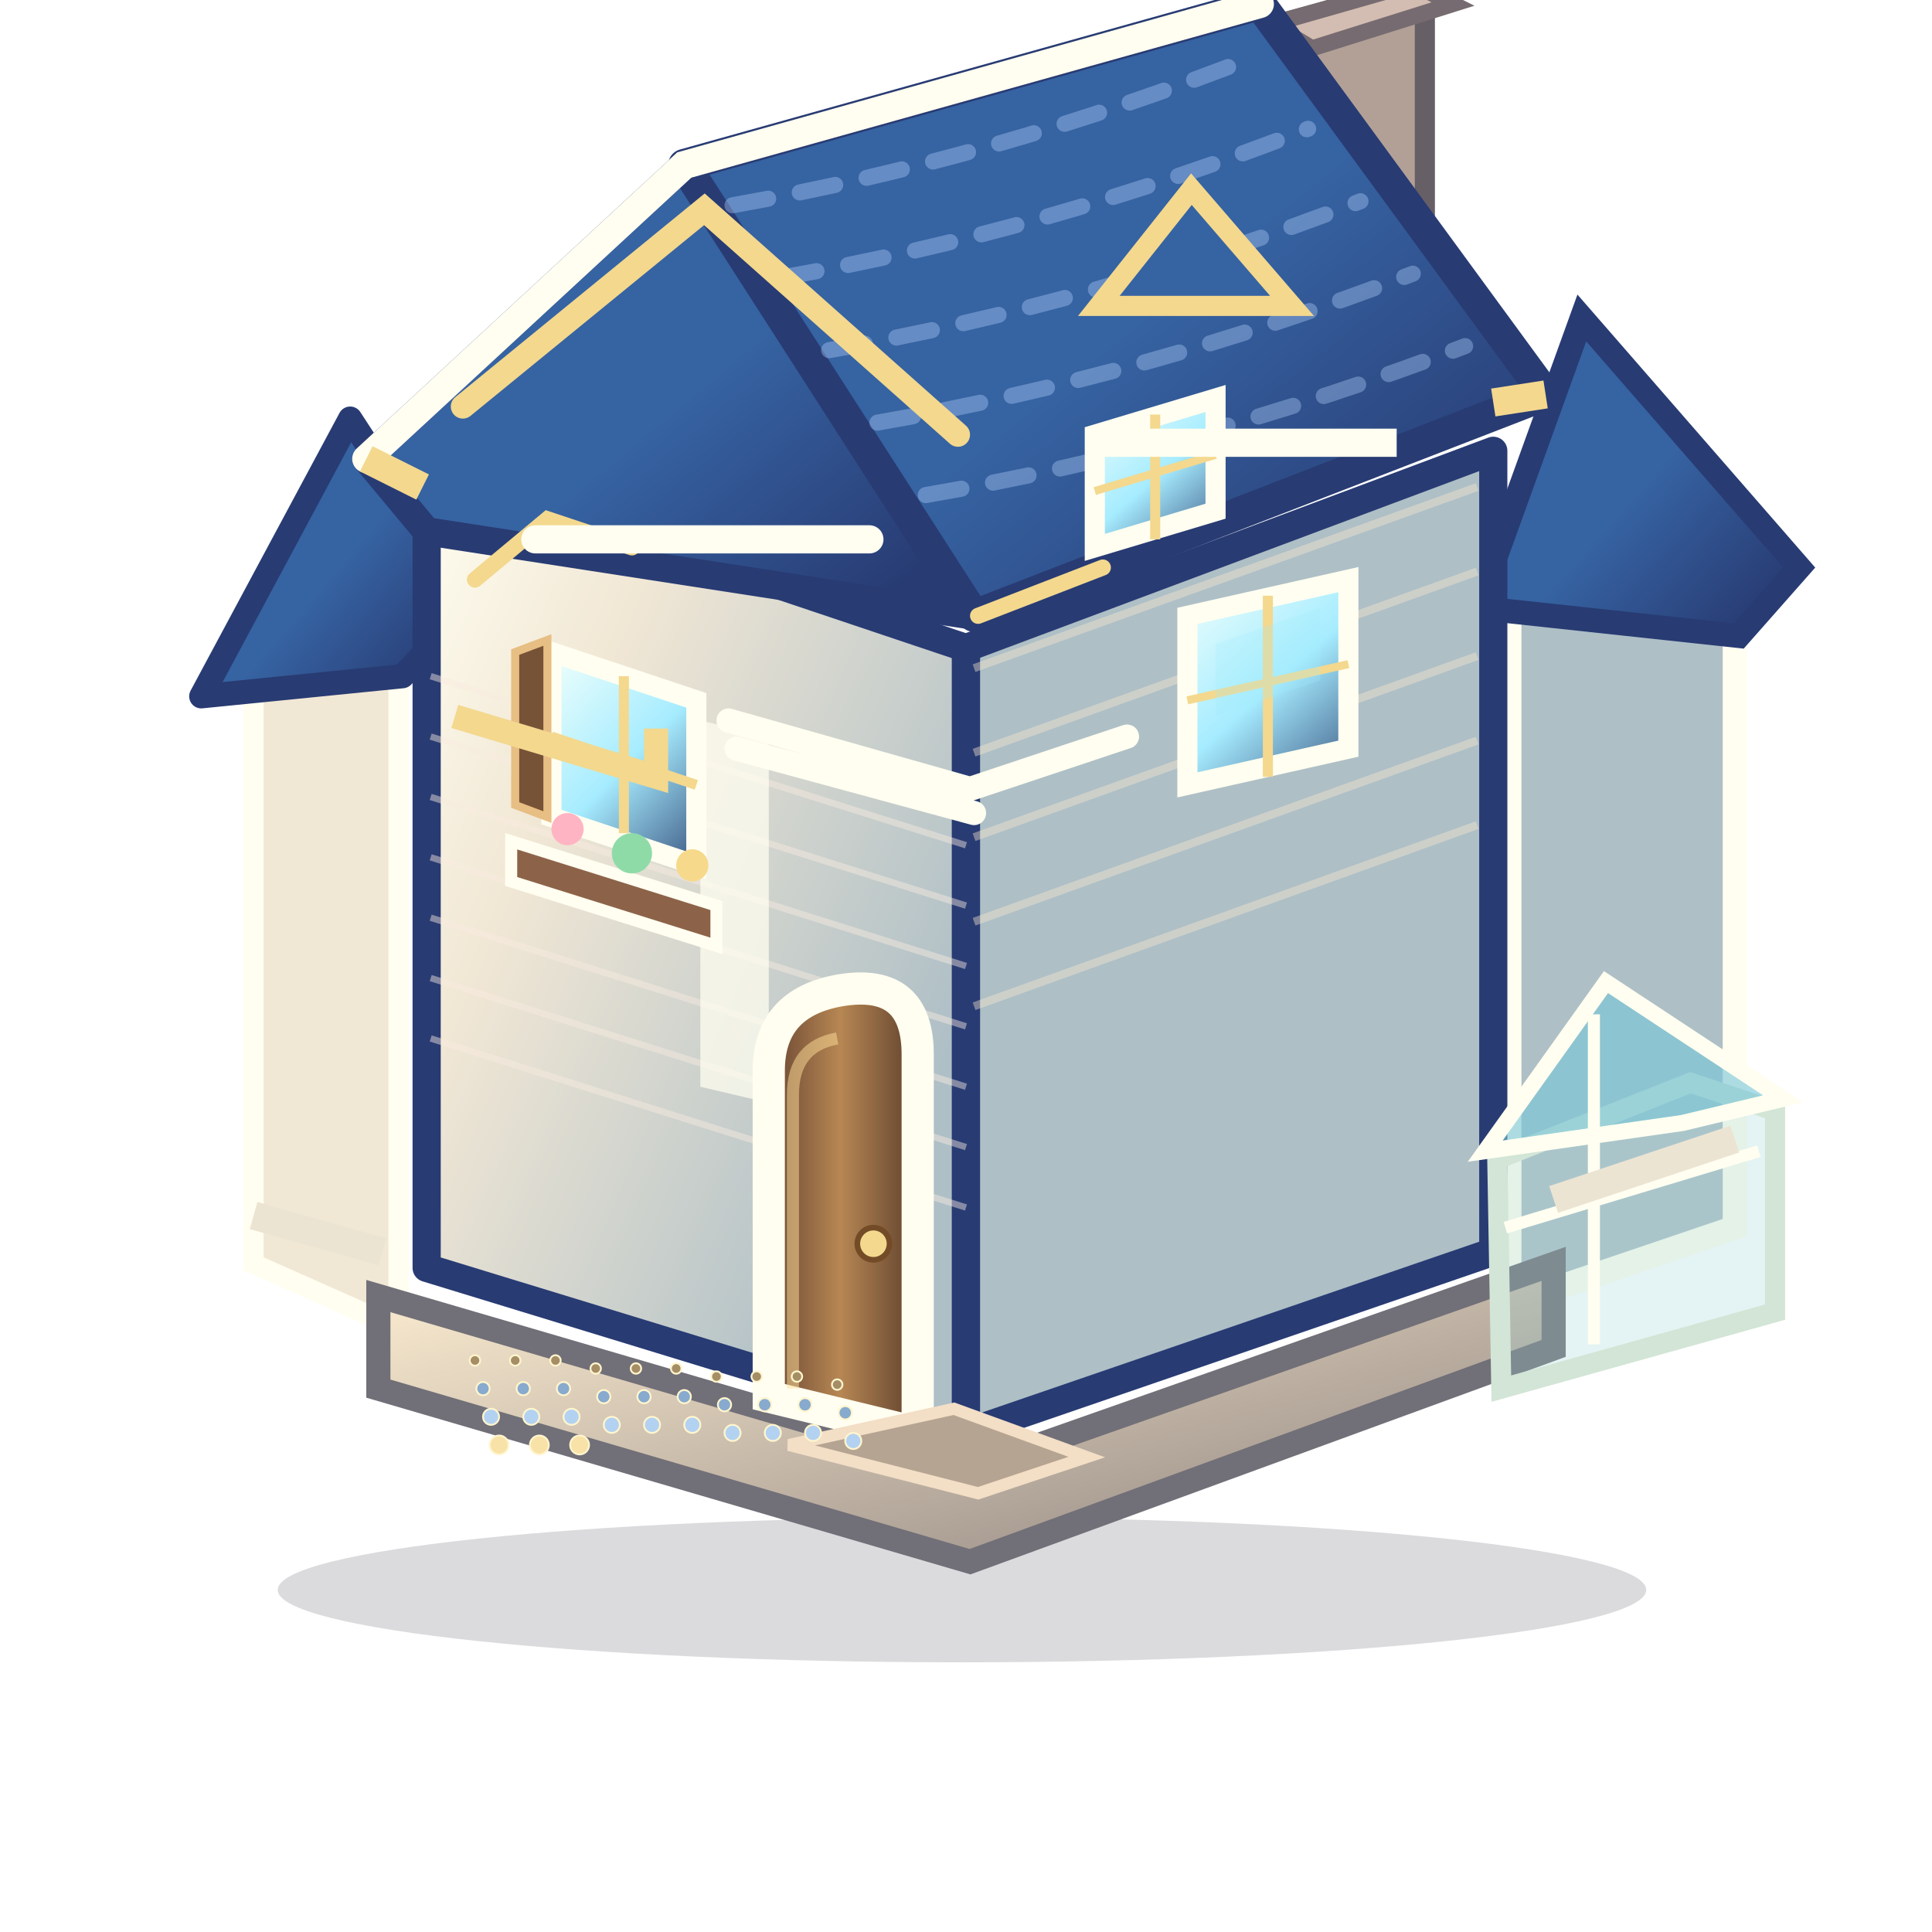
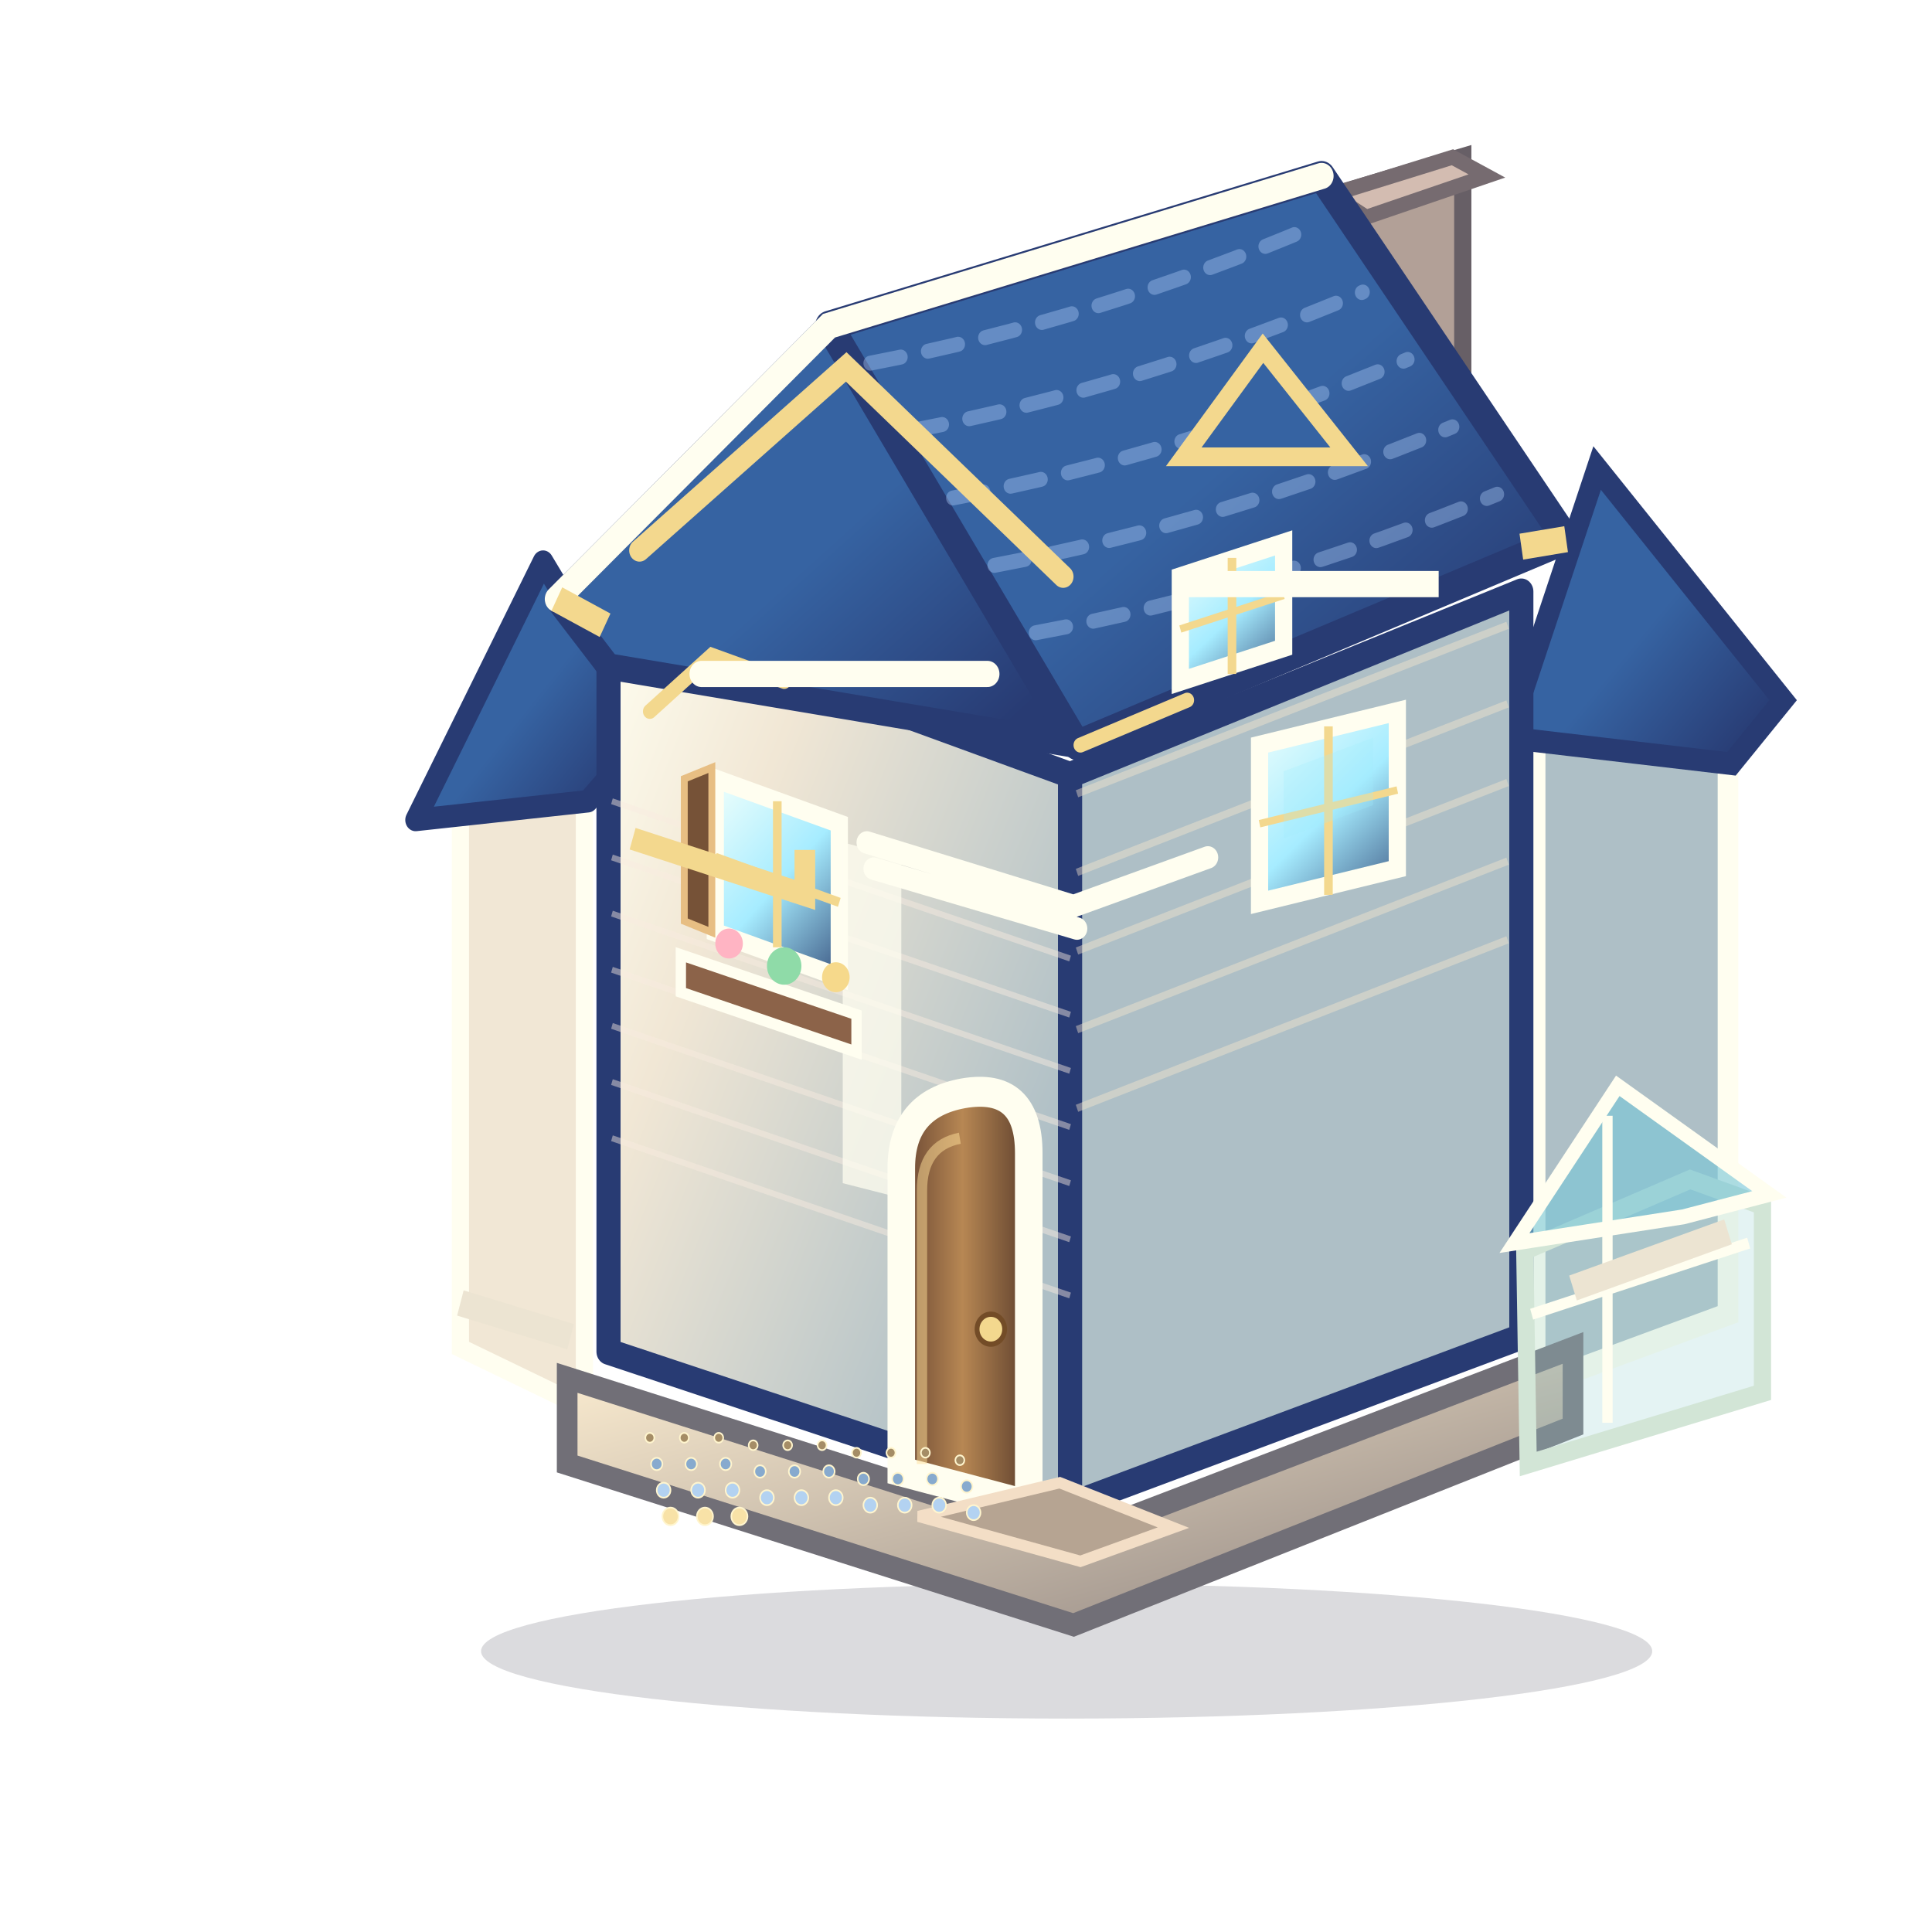
- <svg xmlns="http://www.w3.org/2000/svg" width="512" height="512" viewBox="0 0 480 460" fill="none" role="img" aria-label="Embryon house level 33">
+ <svg xmlns="http://www.w3.org/2000/svg" width="512" height="512" viewBox="0 -56 480 516" fill="none" role="img" aria-label="Embryon house level 33">
  <defs>
    <linearGradient id="wall" x1="0" x2=".9" y1="0" y2=".7">
      <stop stop-color="#fffef0" />
      <stop offset=".34" stop-color="#f1e7d5" />
      <stop offset="1" stop-color="#aebfc6" />
    </linearGradient>
    <linearGradient id="roof" x1=".1" x2="1" y1="0" y2=".8">
      <stop stop-color="#3663a2" />
      <stop offset=".55" stop-color="#3663a2" />
      <stop offset="1" stop-color="#283b73" />
    </linearGradient>
    <linearGradient id="glass" x1=".2" x2=".9" y1="0" y2="1">
      <stop stop-color="#e4fcfc" />
      <stop offset=".5" stop-color="#a6ecff" />
      <stop offset="1" stop-color="#46658e" />
    </linearGradient>
    <linearGradient id="door" x1="0" x2="1">
      <stop stop-color="#684532" />
      <stop offset=".48" stop-color="#b78753" />
      <stop offset="1" stop-color="#5e402d" />
    </linearGradient>
    <linearGradient id="stone" x1="0" x2="1" y1="0" y2="1">
      <stop stop-color="#fff0d3" />
      <stop offset="1" stop-color="#8c817e" />
    </linearGradient>
    <filter id="glow">
      <feGaussianBlur stdDeviation="3" />
    </filter>
  </defs>
-   <ellipse cx="239" cy="385" rx="170" ry="18" fill="#1a1a2b" opacity=".16" />
-   <path d="M63 158 99 148 99 320 63 304Z" fill="#f1e7d5" stroke="#fffef0" stroke-width="5" />
-   <path d="M50 163 87 94 117 140 100 158Z" fill="url(#roof)" stroke="#283b73" stroke-width="6" stroke-linejoin="round" />
-   <path d="M375 137 431 117 431 295 375 314Z" fill="#aebfc6" stroke="#fffef0" stroke-width="6" />
-   <path d="M367 141 393 69 447 131 432 148Z" fill="url(#roof)" stroke="#283b73" stroke-width="6" />
-   <path d="M94 312 241 355 386 304 386 325 241 378 94 335Z" fill="url(#stone)" stroke="#716f77" stroke-width="6" />
-   <path d="M106 106 240 151 240 346 106 305Z" fill="url(#wall)" stroke="#283b73" stroke-width="7" stroke-linejoin="round" />
-   <path d="M240 151 371 102 371 301 240 346Z" fill="#aebfc6" stroke="#283b73" stroke-width="7" stroke-linejoin="round" />
-   <path d="M107 158 240 200" stroke="#f9ece0" stroke-width="1.6" opacity=".45" />
-   <path d="M107 173 240 215" stroke="#f9ece0" stroke-width="1.6" opacity=".45" />
-   <path d="M107 188 240 230" stroke="#f9ece0" stroke-width="1.6" opacity=".45" />
-   <path d="M107 203 240 245" stroke="#f9ece0" stroke-width="1.6" opacity=".45" />
-   <path d="M107 218 240 260" stroke="#f9ece0" stroke-width="1.6" opacity=".45" />
-   <path d="M107 233 240 275" stroke="#f9ece0" stroke-width="1.6" opacity=".45" />
-   <path d="M107 248 240 290" stroke="#f9ece0" stroke-width="1.6" opacity=".45" />
-   <path d="M242 156 367 111" stroke="#f8e8cd" stroke-width="2" opacity=".42" />
-   <path d="M242 177 367 132" stroke="#f8e8cd" stroke-width="2" opacity=".42" />
-   <path d="M242 198 367 153" stroke="#f8e8cd" stroke-width="2" opacity=".42" />
-   <path d="M242 219 367 174" stroke="#f8e8cd" stroke-width="2" opacity=".42" />
-   <path d="M242 240 367 195" stroke="#f8e8cd" stroke-width="2" opacity=".42" />
-   <path d="M191 337v-81q0-17 18-20 19-3 19 16v94Z" fill="url(#door)" stroke="#fffef0" stroke-width="8" />
-   <path d="M197 335v-73q0-12 11-14" stroke="#ffdf9a" stroke-width="3" opacity=".5" />
-   <circle cx="217" cy="299" r="4" fill="#f3d88e" stroke="#734c27" stroke-width="1.4" />
-   <path d="M196 349 243 361 270 352 237 340Z" fill="#b6a492" stroke="#f3dec6" stroke-width="3" />
-   <g>
-     <path d="M295 143 l40 -9 v42 l-40 9 Z" fill="url(#glass)" stroke="#fffef0" stroke-width="5" />
-     <path d="M315 138v45" stroke="#f3d88e" stroke-width="2.5" />
-     <path d="M295 164l40 -9" stroke="#f3d88e" stroke-width="2" />
+   <g transform="translate(47 0) scale(.92 1)">
+     <ellipse cx="239" cy="385" rx="170" ry="18" fill="#1a1a2b" opacity=".16" />
+     <path d="M63 158 99 148 99 320 63 304Z" fill="#f1e7d5" stroke="#fffef0" stroke-width="5" />
+     <path d="M50 163 87 94 117 140 100 158Z" fill="url(#roof)" stroke="#283b73" stroke-width="6" stroke-linejoin="round" />
+     <path d="M375 137 431 117 431 295 375 314Z" fill="#aebfc6" stroke="#fffef0" stroke-width="6" />
+     <path d="M367 141 393 69 447 131 432 148Z" fill="url(#roof)" stroke="#283b73" stroke-width="6" />
+     <path d="M94 312 241 355 386 304 386 325 241 378 94 335Z" fill="url(#stone)" stroke="#716f77" stroke-width="6" />
+     <path d="M106 106 240 151 240 346 106 305Z" fill="url(#wall)" stroke="#283b73" stroke-width="7" stroke-linejoin="round" />
+     <path d="M240 151 371 102 371 301 240 346Z" fill="#aebfc6" stroke="#283b73" stroke-width="7" stroke-linejoin="round" />
+     <path d="M107 158 240 200" stroke="#f9ece0" stroke-width="1.6" opacity=".45" />
+     <path d="M107 173 240 215" stroke="#f9ece0" stroke-width="1.6" opacity=".45" />
+     <path d="M107 188 240 230" stroke="#f9ece0" stroke-width="1.6" opacity=".45" />
+     <path d="M107 203 240 245" stroke="#f9ece0" stroke-width="1.6" opacity=".45" />
+     <path d="M107 218 240 260" stroke="#f9ece0" stroke-width="1.6" opacity=".45" />
+     <path d="M107 233 240 275" stroke="#f9ece0" stroke-width="1.6" opacity=".45" />
+     <path d="M107 248 240 290" stroke="#f9ece0" stroke-width="1.6" opacity=".45" />
+     <path d="M242 156 367 111" stroke="#f8e8cd" stroke-width="2" opacity=".42" />
+     <path d="M242 177 367 132" stroke="#f8e8cd" stroke-width="2" opacity=".42" />
+     <path d="M242 198 367 153" stroke="#f8e8cd" stroke-width="2" opacity=".42" />
+     <path d="M242 219 367 174" stroke="#f8e8cd" stroke-width="2" opacity=".42" />
+     <path d="M242 240 367 195" stroke="#f8e8cd" stroke-width="2" opacity=".42" />
+     <path d="M191 337v-81q0-17 18-20 19-3 19 16v94Z" fill="url(#door)" stroke="#fffef0" stroke-width="8" />
+     <path d="M197 335v-73q0-12 11-14" stroke="#ffdf9a" stroke-width="3" opacity=".5" />
+     <circle cx="217" cy="299" r="4" fill="#f3d88e" stroke="#734c27" stroke-width="1.4" />
+     <path d="M196 349 243 361 270 352 237 340Z" fill="#b6a492" stroke="#f3dec6" stroke-width="3" />
+     <g>
+       <path d="M295 143 l40 -9 v42 l-40 9 Z" fill="url(#glass)" stroke="#fffef0" stroke-width="5" />
+       <path d="M315 138v45" stroke="#f3d88e" stroke-width="2.5" />
+       <path d="M295 164l40 -9" stroke="#f3d88e" stroke-width="2" />
+     </g>
+     <path d="M137 152 173 164 173 205 137 193Z" fill="url(#glass)" stroke="#fffef0" stroke-width="5" />
+     <path d="M155 158v39M137 173l36 12" stroke="#f3d88e" stroke-width="2.5" />
+     <path d="M128 152l8-3v44l-8-3Z" fill="#765237" stroke="#e7be83" stroke-width="2" />
+     <path d="M174 169 191 173v91l-17-4Z" fill="#fffef0" opacity=".75" />
+     <path d="M321 37v-42l33-9v66Z" fill="#b2a097" stroke="#675f66" stroke-width="5" />
+     <path d="M316 -4l35-10 10 5-35 11Z" fill="#d3bcb1" stroke="#766b70" stroke-width="4" />
+     <path d="M91 104 170 31 242 143 106 122Z" fill="url(#roof)" stroke="#283b73" stroke-width="7" stroke-linejoin="round" />
+     <path d="M170 31 313 -9 384 88 242 143Z" fill="url(#roof)" stroke="#283b73" stroke-width="8" stroke-linejoin="round" />
+     <path d="M91 104 170 31 313 -9" stroke="#fffef0" stroke-width="7" stroke-linecap="round" />
+     <path d="M182 41 Q247 29.5 312 4" stroke="#b7d7ff" stroke-opacity="0.36" stroke-width="4" stroke-linecap="round" stroke-dasharray="9 8" />
+     <path d="M194 59 Q259.5 47.5 325 22" stroke="#b7d7ff" stroke-opacity="0.36" stroke-width="4" stroke-linecap="round" stroke-dasharray="9 8" />
+     <path d="M206 77 Q272 65.5 338 40" stroke="#b7d7ff" stroke-opacity="0.36" stroke-width="4" stroke-linecap="round" stroke-dasharray="9 8" />
+     <path d="M218 95 Q284.5 83.5 351 58" stroke="#b7d7ff" stroke-opacity="0.36" stroke-width="4" stroke-linecap="round" stroke-dasharray="9 8" />
+     <path d="M230 113 Q297 101.5 364 76" stroke="#b7d7ff" stroke-opacity="0.36" stroke-width="4" stroke-linecap="round" stroke-dasharray="9 8" />
+     <path d="M91 104 105 111M371 90 384 88" stroke="#f3d88e" stroke-width="7" />
+     <g>
+       <path d="M127 199l51 16v10l-51-16Z" fill="#8c6349" stroke="#fffef0" stroke-width="3" />
+       <circle cx="141" cy="196" r="4" fill="#ffb4c3" />
+       <circle cx="157" cy="202" r="5" fill="#8fdba8" />
+       <circle cx="172" cy="205" r="4" fill="#f6d98b" />
+     </g>
+     <path d="M302 150l26-9v18l-26 9Z" fill="#a0ecfa" opacity=".25" />
+     <path d="M181 169l60 17 39-13M183 176l59 16" stroke="#fffef0" stroke-width="6" stroke-linecap="round" />
+     <path d="M118 134l18-15 21 7M243 143l31-12" stroke="#f3d88e" stroke-width="4" stroke-linecap="round" />
+     <path d="M372 278 420 259 441 266 441 316 373 335Z" fill="#9fd2d5" fill-opacity=".28" stroke="#d2e5d6" stroke-width="5" />
+     <path d="M369 276 399 234 443 263 418 269Z" fill="#79c6d8" fill-opacity=".62" stroke="#fffef0" stroke-width="4" />
+     <path d="M396 242v82M374 295l63-19" stroke="#fffef0" stroke-width="3" />
+     <path d="M133 124h83" stroke="#fffef0" stroke-width="7" stroke-linecap="round" />
+     <g>
+       <path d="M272 98 l30 -9 v28 l-30 9 Z" fill="url(#glass)" stroke="#fffef0" stroke-width="5" />
+       <path d="M287 93v31" stroke="#f3d88e" stroke-width="2.5" />
+       <path d="M272 112l30 -9" stroke="#f3d88e" stroke-width="2" />
+     </g>
+     <path d="M273 66l23-29 25 29Z" fill="#3663a2" stroke="#f3d88e" stroke-width="5" />
+     <path d="M115 91l60-49 63 56" stroke="#f3d88e" stroke-width="6" stroke-linecap="round" />
+     <path d="M274 100h73" stroke="#fffef0" stroke-width="7" />
+     <path d="M63 292l32 9M386 288l45-15" stroke="#ece4d2" stroke-width="7" />
+     <path d="M113 168l50 15v-12" stroke="#f3d88e" stroke-width="6" />
+     <circle cx="118" cy="328" r="1.3" fill="#a58d66" stroke="#fff5ce" stroke-width=".45" />
+     <circle cx="128" cy="328" r="1.3" fill="#a58d66" stroke="#fff5ce" stroke-width=".45" />
+     <circle cx="138" cy="328" r="1.3" fill="#a58d66" stroke="#fff5ce" stroke-width=".45" />
+     <circle cx="148" cy="330" r="1.3" fill="#a58d66" stroke="#fff5ce" stroke-width=".45" />
+     <circle cx="158" cy="330" r="1.3" fill="#a58d66" stroke="#fff5ce" stroke-width=".45" />
+     <circle cx="168" cy="330" r="1.3" fill="#a58d66" stroke="#fff5ce" stroke-width=".45" />
+     <circle cx="178" cy="332" r="1.3" fill="#a58d66" stroke="#fff5ce" stroke-width=".45" />
+     <circle cx="188" cy="332" r="1.3" fill="#a58d66" stroke="#fff5ce" stroke-width=".45" />
+     <circle cx="198" cy="332" r="1.3" fill="#a58d66" stroke="#fff5ce" stroke-width=".45" />
+     <circle cx="208" cy="334" r="1.3" fill="#a58d66" stroke="#fff5ce" stroke-width=".45" />
+     <circle cx="120" cy="335" r="1.65" fill="#87aace" stroke="#fff5ce" stroke-width=".45" />
+     <circle cx="130" cy="335" r="1.65" fill="#87aace" stroke="#fff5ce" stroke-width=".45" />
+     <circle cx="140" cy="335" r="1.65" fill="#87aace" stroke="#fff5ce" stroke-width=".45" />
+     <circle cx="150" cy="337" r="1.65" fill="#87aace" stroke="#fff5ce" stroke-width=".45" />
+     <circle cx="160" cy="337" r="1.65" fill="#87aace" stroke="#fff5ce" stroke-width=".45" />
+     <circle cx="170" cy="337" r="1.65" fill="#87aace" stroke="#fff5ce" stroke-width=".45" />
+     <circle cx="180" cy="339" r="1.65" fill="#87aace" stroke="#fff5ce" stroke-width=".45" />
+     <circle cx="190" cy="339" r="1.65" fill="#87aace" stroke="#fff5ce" stroke-width=".45" />
+     <circle cx="200" cy="339" r="1.65" fill="#87aace" stroke="#fff5ce" stroke-width=".45" />
+     <circle cx="210" cy="341" r="1.65" fill="#87aace" stroke="#fff5ce" stroke-width=".45" />
+     <circle cx="122" cy="342" r="2" fill="#b3d2f1" stroke="#fff5ce" stroke-width=".45" />
+     <circle cx="132" cy="342" r="2" fill="#b3d2f1" stroke="#fff5ce" stroke-width=".45" />
+     <circle cx="142" cy="342" r="2" fill="#b3d2f1" stroke="#fff5ce" stroke-width=".45" />
+     <circle cx="152" cy="344" r="2" fill="#b3d2f1" stroke="#fff5ce" stroke-width=".45" />
+     <circle cx="162" cy="344" r="2" fill="#b3d2f1" stroke="#fff5ce" stroke-width=".45" />
+     <circle cx="172" cy="344" r="2" fill="#b3d2f1" stroke="#fff5ce" stroke-width=".45" />
+     <circle cx="182" cy="346" r="2" fill="#b3d2f1" stroke="#fff5ce" stroke-width=".45" />
+     <circle cx="192" cy="346" r="2" fill="#b3d2f1" stroke="#fff5ce" stroke-width=".45" />
+     <circle cx="202" cy="346" r="2" fill="#b3d2f1" stroke="#fff5ce" stroke-width=".45" />
+     <circle cx="212" cy="348" r="2" fill="#b3d2f1" stroke="#fff5ce" stroke-width=".45" />
+     <circle cx="124" cy="349" r="2.35" fill="#f8e2a7" stroke="#fff5ce" stroke-width=".45" />
+     <circle cx="134" cy="349" r="2.35" fill="#f8e2a7" stroke="#fff5ce" stroke-width=".45" />
+     <circle cx="144" cy="349" r="2.35" fill="#f8e2a7" stroke="#fff5ce" stroke-width=".45" />
  </g>
-   <path d="M137 152 173 164 173 205 137 193Z" fill="url(#glass)" stroke="#fffef0" stroke-width="5" />
-   <path d="M155 158v39M137 173l36 12" stroke="#f3d88e" stroke-width="2.5" />
-   <path d="M128 152l8-3v44l-8-3Z" fill="#765237" stroke="#e7be83" stroke-width="2" />
-   <path d="M174 169 191 173v91l-17-4Z" fill="#fffef0" opacity=".75" />
-   <path d="M321 37v-42l33-9v66Z" fill="#b2a097" stroke="#675f66" stroke-width="5" />
-   <path d="M316 -4l35-10 10 5-35 11Z" fill="#d3bcb1" stroke="#766b70" stroke-width="4" />
-   <path d="M91 104 170 31 242 143 106 122Z" fill="url(#roof)" stroke="#283b73" stroke-width="7" stroke-linejoin="round" />
-   <path d="M170 31 313 -9 384 88 242 143Z" fill="url(#roof)" stroke="#283b73" stroke-width="8" stroke-linejoin="round" />
-   <path d="M91 104 170 31 313 -9" stroke="#fffef0" stroke-width="7" stroke-linecap="round" />
-   <path d="M182 41 Q247 29.5 312 4" stroke="#b7d7ff" stroke-opacity="0.36" stroke-width="4" stroke-linecap="round" stroke-dasharray="9 8" />
-   <path d="M194 59 Q259.5 47.5 325 22" stroke="#b7d7ff" stroke-opacity="0.36" stroke-width="4" stroke-linecap="round" stroke-dasharray="9 8" />
-   <path d="M206 77 Q272 65.5 338 40" stroke="#b7d7ff" stroke-opacity="0.36" stroke-width="4" stroke-linecap="round" stroke-dasharray="9 8" />
-   <path d="M218 95 Q284.5 83.5 351 58" stroke="#b7d7ff" stroke-opacity="0.36" stroke-width="4" stroke-linecap="round" stroke-dasharray="9 8" />
-   <path d="M230 113 Q297 101.5 364 76" stroke="#b7d7ff" stroke-opacity="0.36" stroke-width="4" stroke-linecap="round" stroke-dasharray="9 8" />
-   <path d="M91 104 105 111M371 90 384 88" stroke="#f3d88e" stroke-width="7" />
-   <g>
-     <path d="M127 199l51 16v10l-51-16Z" fill="#8c6349" stroke="#fffef0" stroke-width="3" />
-     <circle cx="141" cy="196" r="4" fill="#ffb4c3" />
-     <circle cx="157" cy="202" r="5" fill="#8fdba8" />
-     <circle cx="172" cy="205" r="4" fill="#f6d98b" />
-   </g>
-   <path d="M302 150l26-9v18l-26 9Z" fill="#a0ecfa" opacity=".25" />
-   <path d="M181 169l60 17 39-13M183 176l59 16" stroke="#fffef0" stroke-width="6" stroke-linecap="round" />
-   <path d="M118 134l18-15 21 7M243 143l31-12" stroke="#f3d88e" stroke-width="4" stroke-linecap="round" />
-   <path d="M372 278 420 259 441 266 441 316 373 335Z" fill="#9fd2d5" fill-opacity=".28" stroke="#d2e5d6" stroke-width="5" />
-   <path d="M369 276 399 234 443 263 418 269Z" fill="#79c6d8" fill-opacity=".62" stroke="#fffef0" stroke-width="4" />
-   <path d="M396 242v82M374 295l63-19" stroke="#fffef0" stroke-width="3" />
-   <path d="M133 124h83" stroke="#fffef0" stroke-width="7" stroke-linecap="round" />
-   <g>
-     <path d="M272 98 l30 -9 v28 l-30 9 Z" fill="url(#glass)" stroke="#fffef0" stroke-width="5" />
-     <path d="M287 93v31" stroke="#f3d88e" stroke-width="2.5" />
-     <path d="M272 112l30 -9" stroke="#f3d88e" stroke-width="2" />
-   </g>
-   <path d="M273 66l23-29 25 29Z" fill="#3663a2" stroke="#f3d88e" stroke-width="5" />
-   <path d="M115 91l60-49 63 56" stroke="#f3d88e" stroke-width="6" stroke-linecap="round" />
-   <path d="M274 100h73" stroke="#fffef0" stroke-width="7" />
-   <path d="M63 292l32 9M386 288l45-15" stroke="#ece4d2" stroke-width="7" />
-   <path d="M113 168l50 15v-12" stroke="#f3d88e" stroke-width="6" />
-   <circle cx="118" cy="328" r="1.3" fill="#a58d66" stroke="#fff5ce" stroke-width=".45" />
-   <circle cx="128" cy="328" r="1.3" fill="#a58d66" stroke="#fff5ce" stroke-width=".45" />
-   <circle cx="138" cy="328" r="1.3" fill="#a58d66" stroke="#fff5ce" stroke-width=".45" />
-   <circle cx="148" cy="330" r="1.3" fill="#a58d66" stroke="#fff5ce" stroke-width=".45" />
-   <circle cx="158" cy="330" r="1.3" fill="#a58d66" stroke="#fff5ce" stroke-width=".45" />
-   <circle cx="168" cy="330" r="1.3" fill="#a58d66" stroke="#fff5ce" stroke-width=".45" />
-   <circle cx="178" cy="332" r="1.3" fill="#a58d66" stroke="#fff5ce" stroke-width=".45" />
-   <circle cx="188" cy="332" r="1.3" fill="#a58d66" stroke="#fff5ce" stroke-width=".45" />
-   <circle cx="198" cy="332" r="1.3" fill="#a58d66" stroke="#fff5ce" stroke-width=".45" />
-   <circle cx="208" cy="334" r="1.3" fill="#a58d66" stroke="#fff5ce" stroke-width=".45" />
-   <circle cx="120" cy="335" r="1.65" fill="#87aace" stroke="#fff5ce" stroke-width=".45" />
-   <circle cx="130" cy="335" r="1.65" fill="#87aace" stroke="#fff5ce" stroke-width=".45" />
-   <circle cx="140" cy="335" r="1.65" fill="#87aace" stroke="#fff5ce" stroke-width=".45" />
-   <circle cx="150" cy="337" r="1.65" fill="#87aace" stroke="#fff5ce" stroke-width=".45" />
-   <circle cx="160" cy="337" r="1.65" fill="#87aace" stroke="#fff5ce" stroke-width=".45" />
-   <circle cx="170" cy="337" r="1.65" fill="#87aace" stroke="#fff5ce" stroke-width=".45" />
-   <circle cx="180" cy="339" r="1.65" fill="#87aace" stroke="#fff5ce" stroke-width=".45" />
-   <circle cx="190" cy="339" r="1.65" fill="#87aace" stroke="#fff5ce" stroke-width=".45" />
-   <circle cx="200" cy="339" r="1.65" fill="#87aace" stroke="#fff5ce" stroke-width=".45" />
-   <circle cx="210" cy="341" r="1.65" fill="#87aace" stroke="#fff5ce" stroke-width=".45" />
-   <circle cx="122" cy="342" r="2" fill="#b3d2f1" stroke="#fff5ce" stroke-width=".45" />
-   <circle cx="132" cy="342" r="2" fill="#b3d2f1" stroke="#fff5ce" stroke-width=".45" />
-   <circle cx="142" cy="342" r="2" fill="#b3d2f1" stroke="#fff5ce" stroke-width=".45" />
-   <circle cx="152" cy="344" r="2" fill="#b3d2f1" stroke="#fff5ce" stroke-width=".45" />
-   <circle cx="162" cy="344" r="2" fill="#b3d2f1" stroke="#fff5ce" stroke-width=".45" />
-   <circle cx="172" cy="344" r="2" fill="#b3d2f1" stroke="#fff5ce" stroke-width=".45" />
-   <circle cx="182" cy="346" r="2" fill="#b3d2f1" stroke="#fff5ce" stroke-width=".45" />
-   <circle cx="192" cy="346" r="2" fill="#b3d2f1" stroke="#fff5ce" stroke-width=".45" />
-   <circle cx="202" cy="346" r="2" fill="#b3d2f1" stroke="#fff5ce" stroke-width=".45" />
-   <circle cx="212" cy="348" r="2" fill="#b3d2f1" stroke="#fff5ce" stroke-width=".45" />
-   <circle cx="124" cy="349" r="2.35" fill="#f8e2a7" stroke="#fff5ce" stroke-width=".45" />
-   <circle cx="134" cy="349" r="2.35" fill="#f8e2a7" stroke="#fff5ce" stroke-width=".45" />
-   <circle cx="144" cy="349" r="2.35" fill="#f8e2a7" stroke="#fff5ce" stroke-width=".45" />
</svg>
